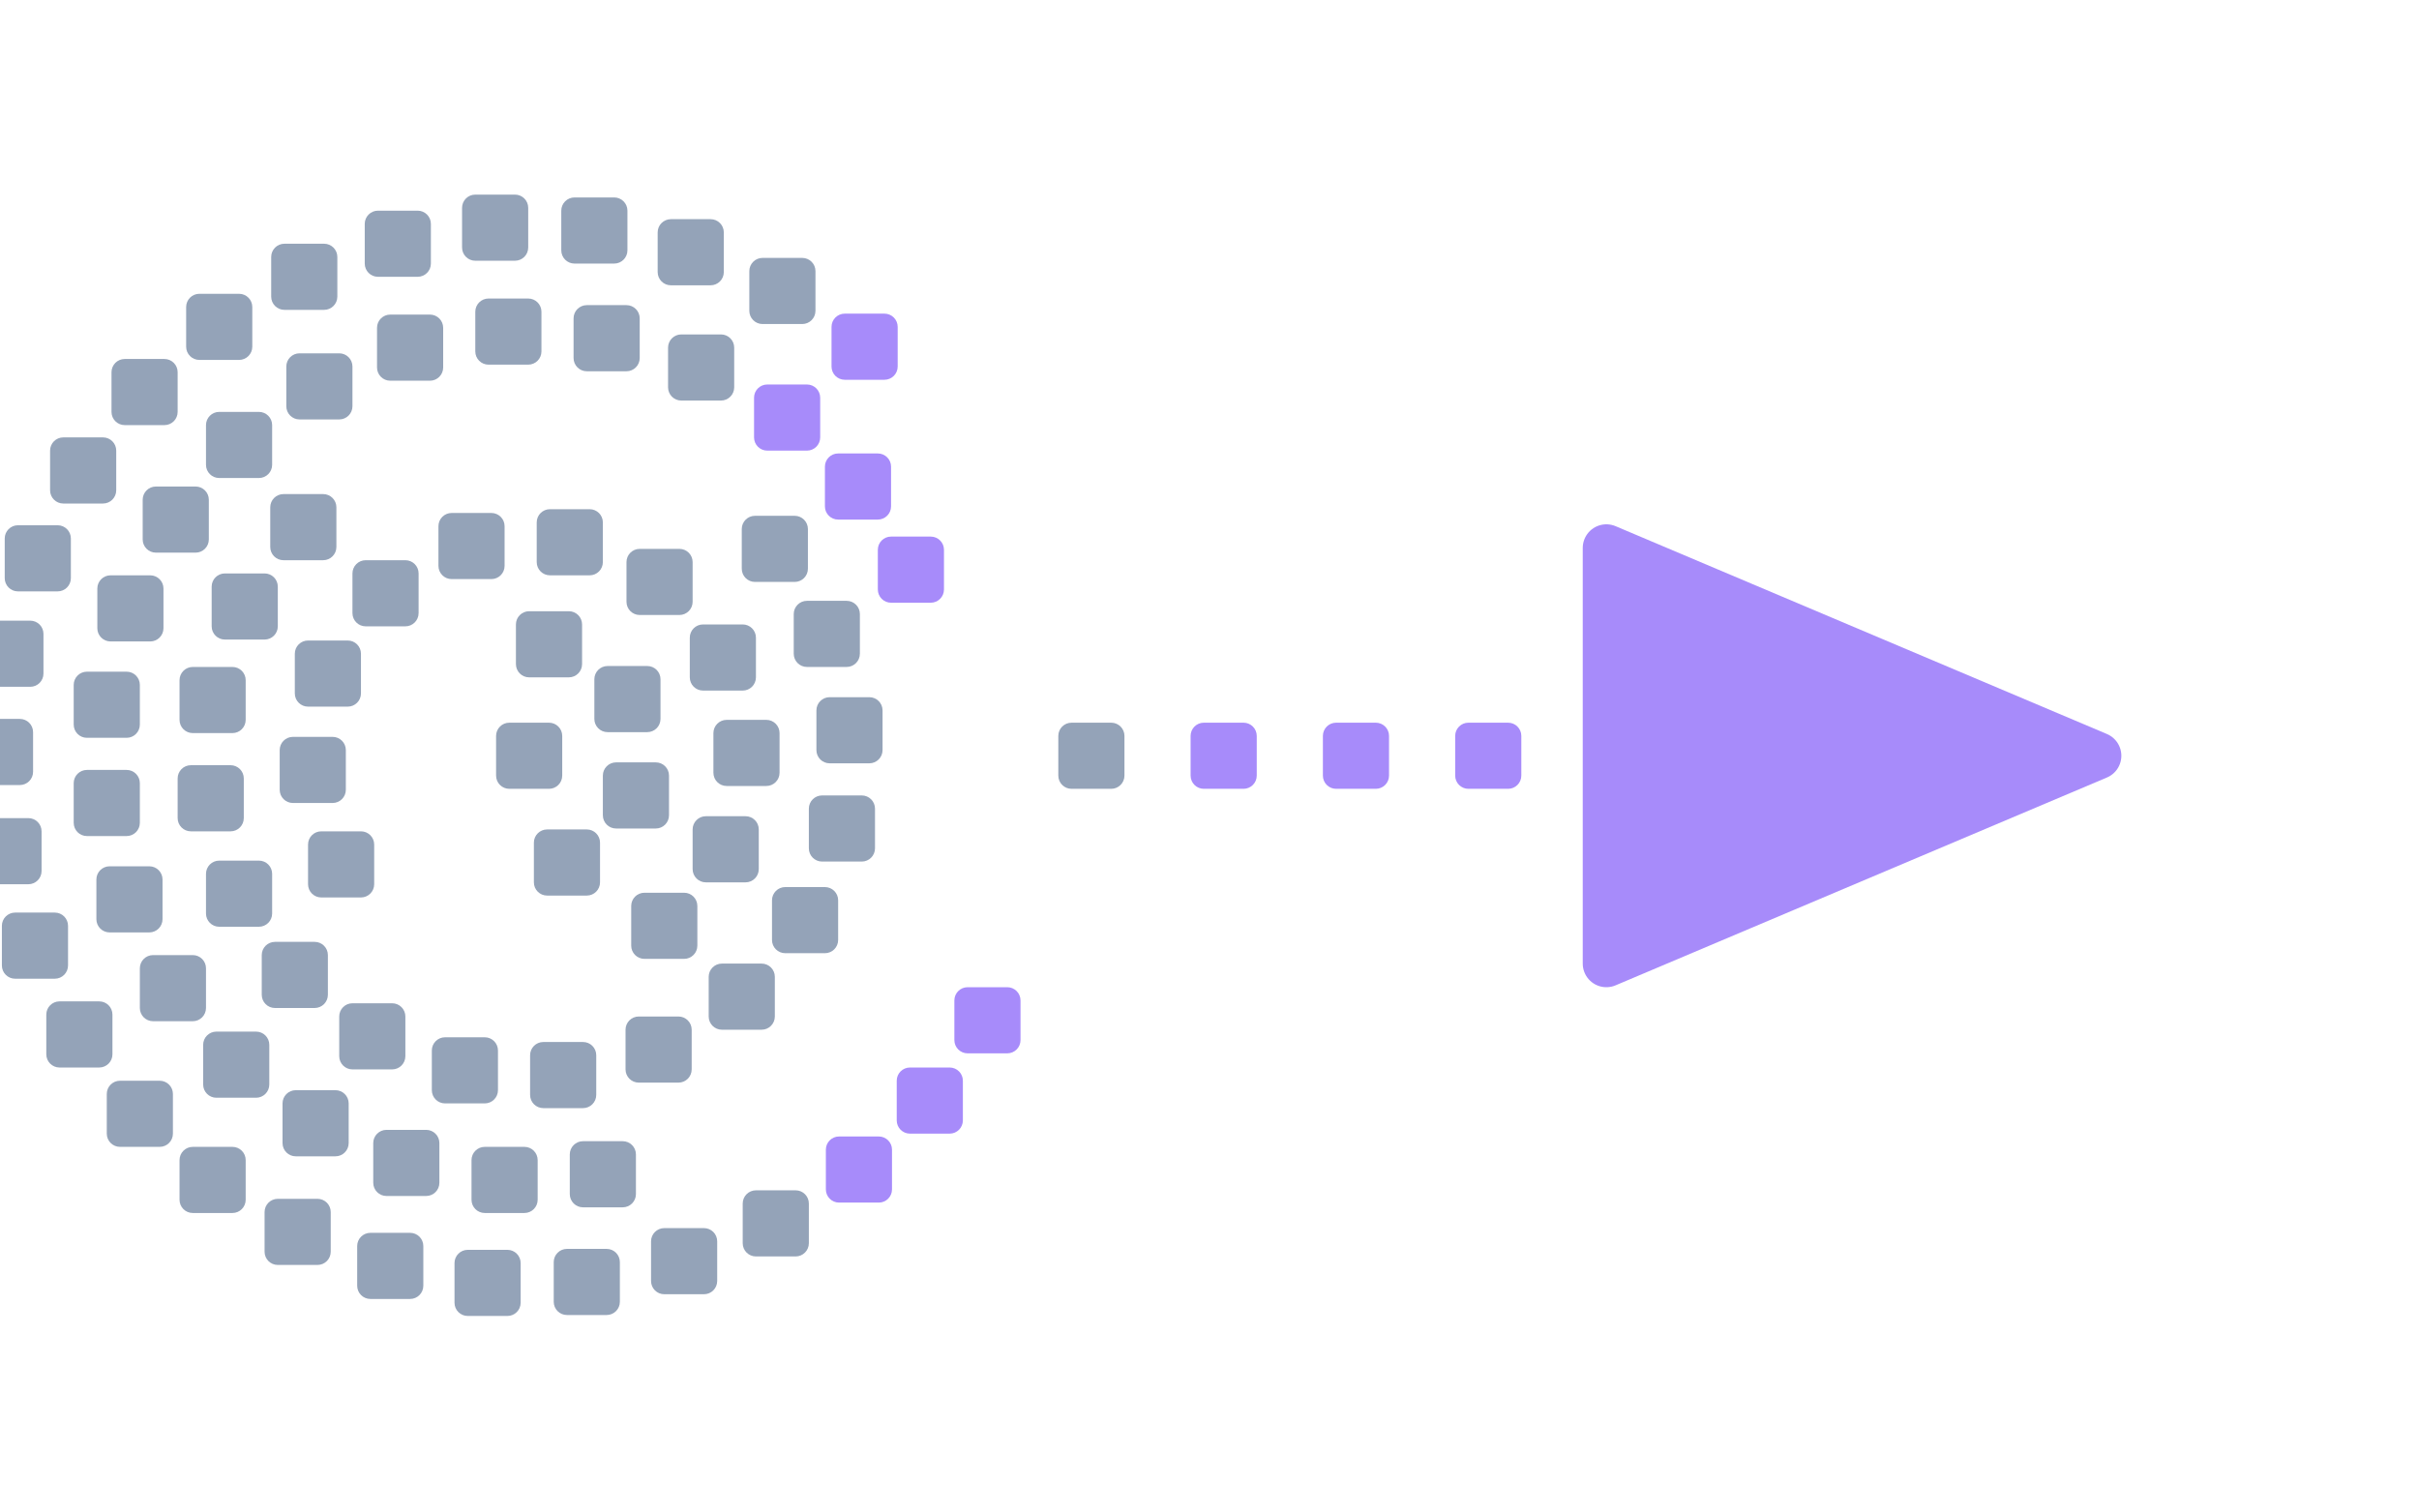
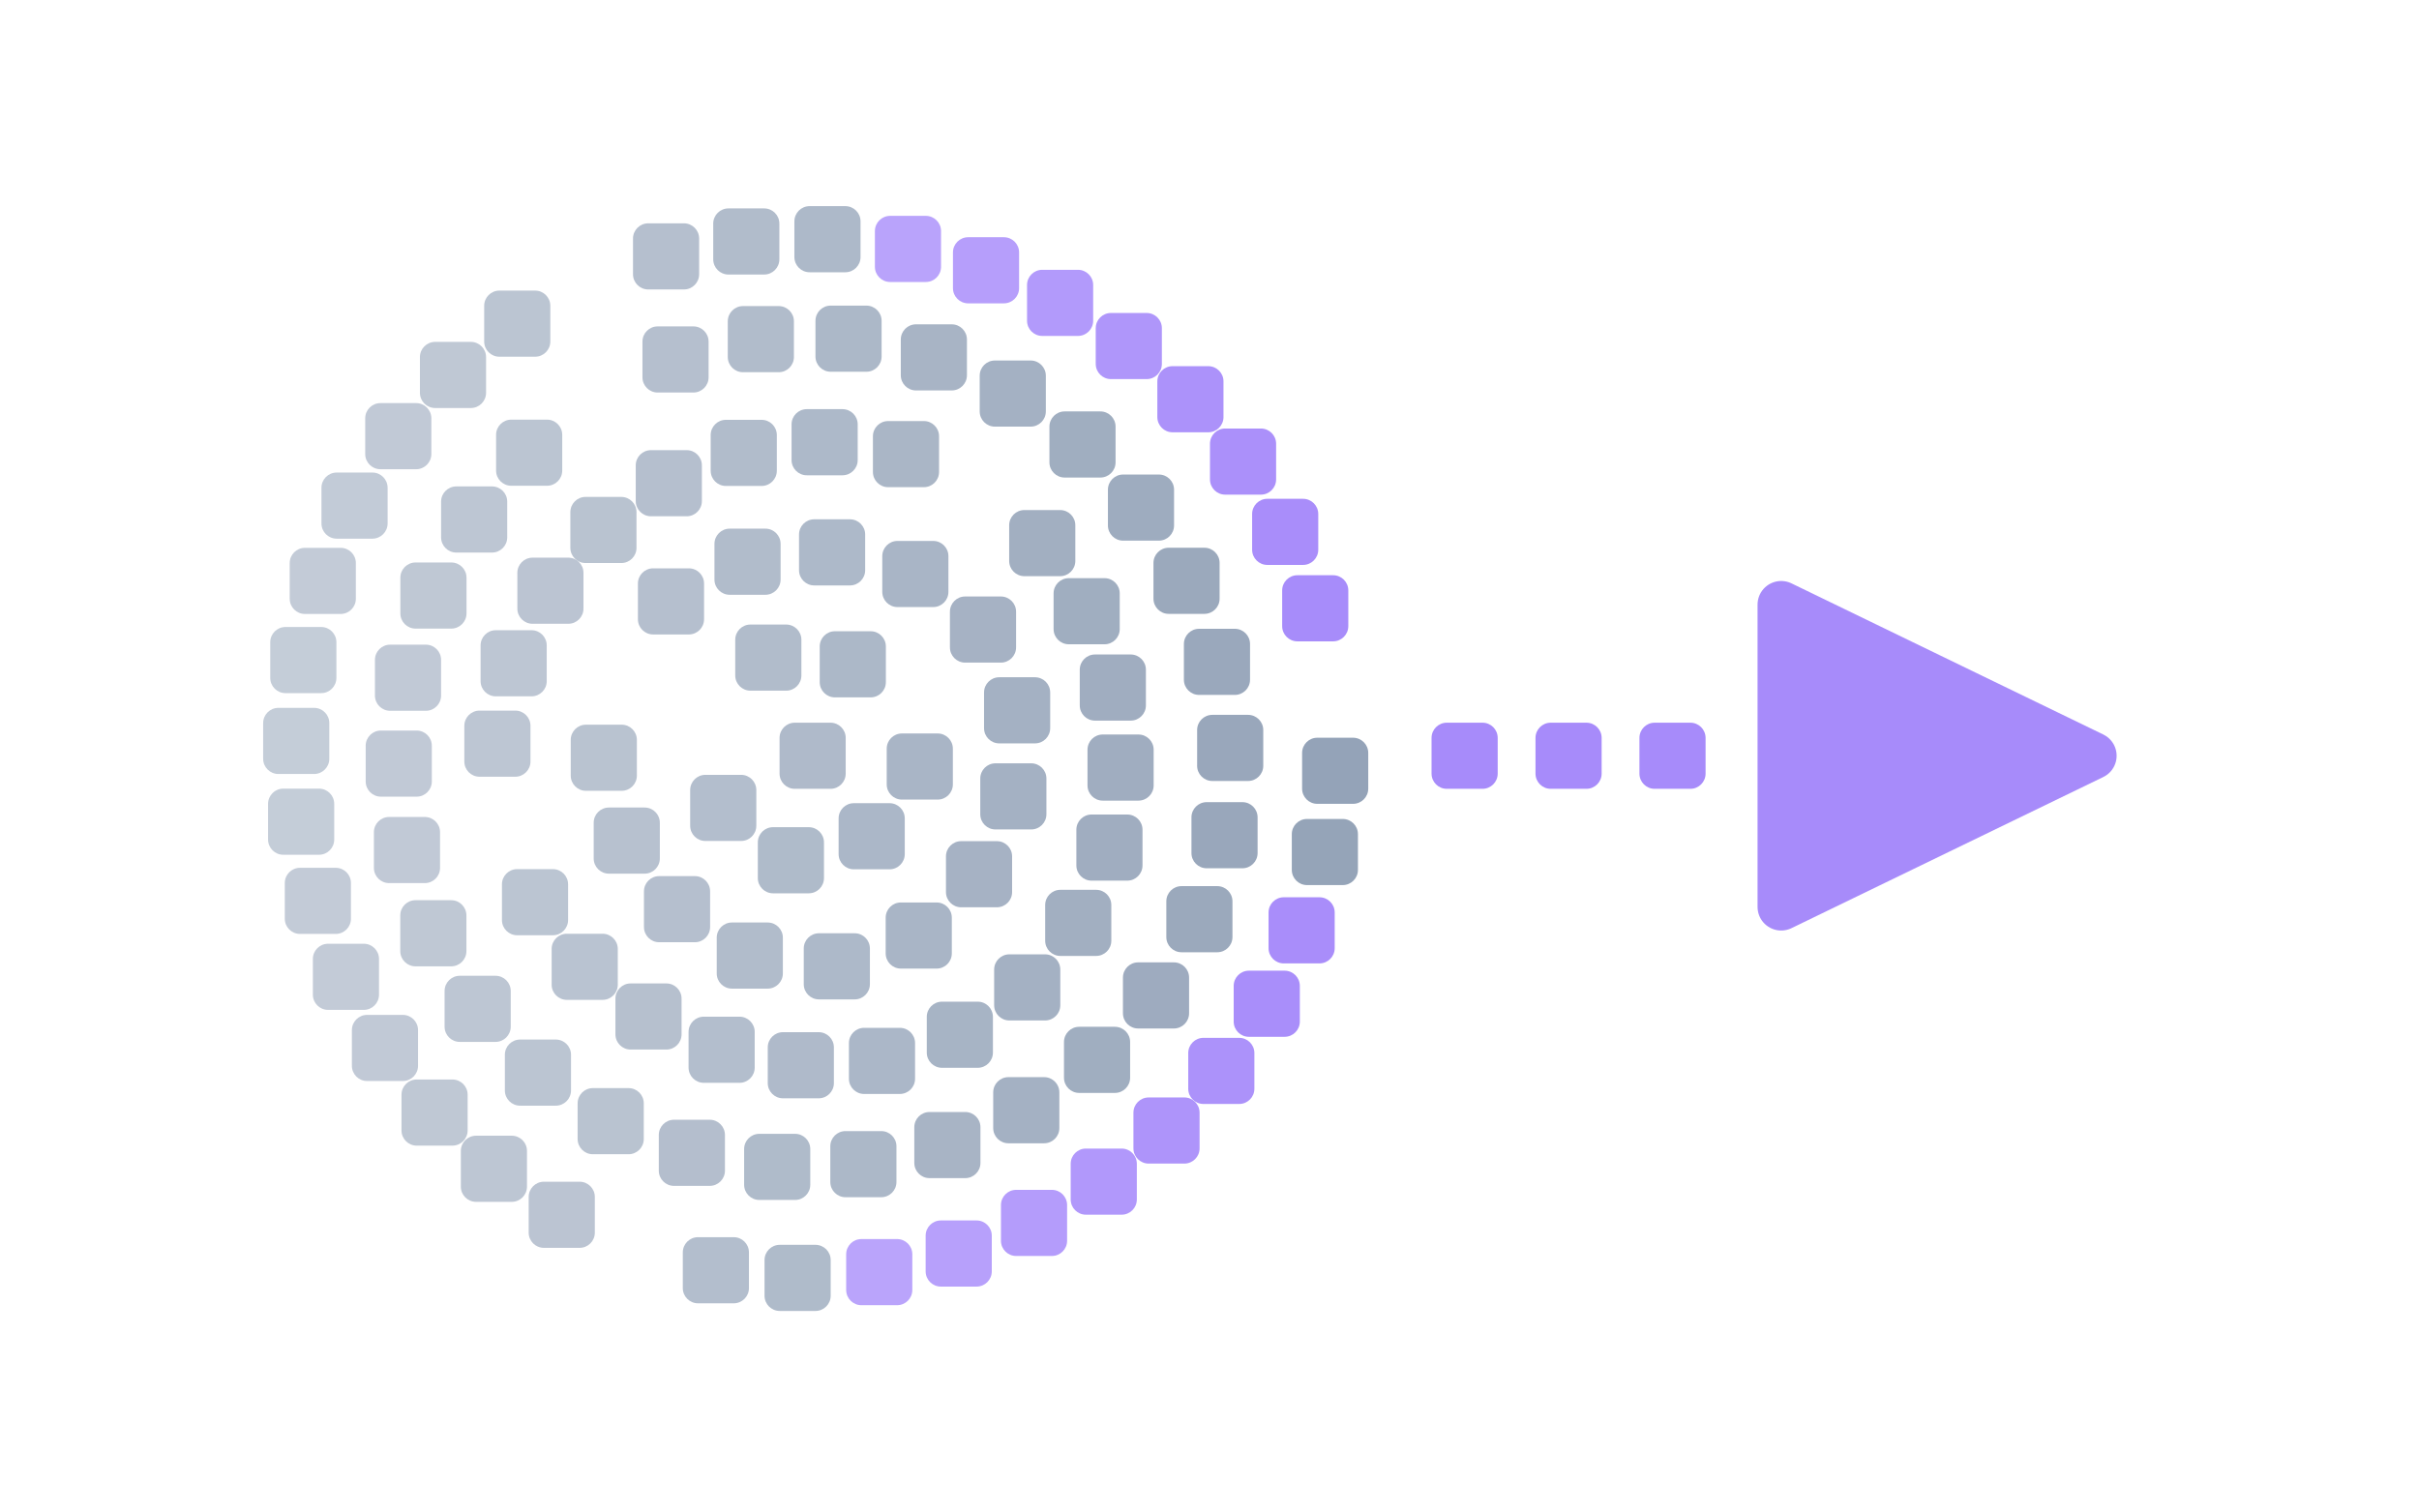
<svg xmlns="http://www.w3.org/2000/svg" viewBox="0 0 256 160" width="512" height="320" role="img">
-   <rect x="54.6" y="64.7" width="7" height="7" rx="1.4" fill="#94a3b8" />
-   <rect x="62.9" y="70.5" width="7" height="7" rx="1.4" fill="#94a3b8" />
-   <rect x="63.8" y="80.7" width="7" height="7" rx="1.4" fill="#94a3b8" />
-   <rect x="56.5" y="87.8" width="7" height="7" rx="1.4" fill="#94a3b8" />
-   <rect x="32.6" y="88.0" width="7" height="7" rx="1.4" fill="#94a3b8" />
-   <rect x="29.6" y="78.0" width="7" height="7" rx="1.4" fill="#94a3b8" />
-   <rect x="31.2" y="67.8" width="7" height="7" rx="1.4" fill="#94a3b8" />
-   <rect x="37.3" y="59.3" width="7" height="7" rx="1.4" fill="#94a3b8" />
-   <rect x="46.4" y="54.3" width="7" height="7" rx="1.4" fill="#94a3b8" />
-   <rect x="56.8" y="53.9" width="7" height="7" rx="1.4" fill="#94a3b8" />
-   <rect x="66.3" y="58.1" width="7" height="7" rx="1.4" fill="#94a3b8" />
-   <rect x="73.0" y="66.1" width="7" height="7" rx="1.4" fill="#94a3b8" />
-   <rect x="75.5" y="76.2" width="7" height="7" rx="1.4" fill="#94a3b8" />
-   <rect x="73.3" y="86.4" width="7" height="7" rx="1.4" fill="#94a3b8" />
-   <rect x="66.8" y="94.5" width="7" height="7" rx="1.4" fill="#94a3b8" />
-   <rect x="78.5" y="54.6" width="7" height="7" rx="1.4" fill="#94a3b8" />
-   <rect x="84.0" y="63.6" width="7" height="7" rx="1.4" fill="#94a3b8" />
-   <rect x="86.4" y="73.8" width="7" height="7" rx="1.4" fill="#94a3b8" />
-   <rect x="85.6" y="84.2" width="7" height="7" rx="1.4" fill="#94a3b8" />
-   <rect x="81.7" y="93.9" width="7" height="7" rx="1.4" fill="#94a3b8" />
-   <rect x="75.0" y="102.0" width="7" height="7" rx="1.4" fill="#94a3b8" />
-   <rect x="66.2" y="107.6" width="7" height="7" rx="1.4" fill="#94a3b8" />
-   <rect x="56.1" y="110.3" width="7" height="7" rx="1.4" fill="#94a3b8" />
-   <rect x="45.7" y="109.8" width="7" height="7" rx="1.4" fill="#94a3b8" />
-   <rect x="35.9" y="106.2" width="7" height="7" rx="1.4" fill="#94a3b8" />
-   <rect x="27.7" y="99.7" width="7" height="7" rx="1.4" fill="#94a3b8" />
-   <rect x="21.8" y="91.1" width="7" height="7" rx="1.4" fill="#94a3b8" />
-   <rect x="18.8" y="81.0" width="7" height="7" rx="1.4" fill="#94a3b8" />
-   <rect x="19.0" y="70.6" width="7" height="7" rx="1.4" fill="#94a3b8" />
-   <rect x="22.4" y="60.7" width="7" height="7" rx="1.4" fill="#94a3b8" />
-   <rect x="28.6" y="52.3" width="7" height="7" rx="1.4" fill="#94a3b8" />
-   <rect x="60.3" y="120.8" width="7" height="7" rx="1.4" fill="#94a3b8" />
-   <rect x="49.9" y="121.4" width="7" height="7" rx="1.4" fill="#94a3b8" />
-   <rect x="39.5" y="119.6" width="7" height="7" rx="1.4" fill="#94a3b8" />
-   <rect x="29.9" y="115.4" width="7" height="7" rx="1.4" fill="#94a3b8" />
-   <rect x="21.5" y="109.2" width="7" height="7" rx="1.4" fill="#94a3b8" />
-   <rect x="14.8" y="101.1" width="7" height="7" rx="1.4" fill="#94a3b8" />
-   <rect x="10.2" y="91.7" width="7" height="7" rx="1.4" fill="#94a3b8" />
-   <rect x="7.8" y="81.5" width="7" height="7" rx="1.4" fill="#94a3b8" />
-   <rect x="7.8" y="71.1" width="7" height="7" rx="1.4" fill="#94a3b8" />
-   <rect x="10.3" y="60.9" width="7" height="7" rx="1.4" fill="#94a3b8" />
-   <rect x="15.1" y="51.5" width="7" height="7" rx="1.4" fill="#94a3b8" />
-   <rect x="21.8" y="43.6" width="7" height="7" rx="1.4" fill="#94a3b8" />
-   <rect x="30.3" y="37.4" width="7" height="7" rx="1.4" fill="#94a3b8" />
-   <rect x="39.9" y="33.3" width="7" height="7" rx="1.4" fill="#94a3b8" />
-   <rect x="50.3" y="31.6" width="7" height="7" rx="1.4" fill="#94a3b8" />
-   <rect x="60.7" y="32.3" width="7" height="7" rx="1.4" fill="#94a3b8" />
-   <rect x="70.7" y="35.4" width="7" height="7" rx="1.4" fill="#94a3b8" />
-   <rect x="79.8" y="40.7" width="7" height="7" rx="1.4" fill="#a78bfa" />
-   <rect x="87.3" y="48.0" width="7" height="7" rx="1.4" fill="#a78bfa" />
-   <rect x="92.9" y="56.8" width="7" height="7" rx="1.4" fill="#a78bfa" />
-   <rect x="101.0" y="104.5" width="7" height="7" rx="1.4" fill="#a78bfa" />
-   <rect x="94.9" y="113.0" width="7" height="7" rx="1.4" fill="#a78bfa" />
-   <rect x="87.4" y="120.3" width="7" height="7" rx="1.4" fill="#a78bfa" />
-   <rect x="78.6" y="126.0" width="7" height="7" rx="1.4" fill="#94a3b8" />
-   <rect x="68.9" y="130.0" width="7" height="7" rx="1.4" fill="#94a3b8" />
-   <rect x="58.6" y="132.2" width="7" height="7" rx="1.4" fill="#94a3b8" />
-   <rect x="48.1" y="132.3" width="7" height="7" rx="1.4" fill="#94a3b8" />
-   <rect x="37.8" y="130.5" width="7" height="7" rx="1.4" fill="#94a3b8" />
-   <rect x="28.0" y="126.9" width="7" height="7" rx="1.4" fill="#94a3b8" />
-   <rect x="19.0" y="121.4" width="7" height="7" rx="1.4" fill="#94a3b8" />
-   <rect x="11.3" y="114.4" width="7" height="7" rx="1.4" fill="#94a3b8" />
-   <rect x="4.9" y="106.0" width="7" height="7" rx="1.4" fill="#94a3b8" />
-   <rect x="0.2" y="96.6" width="7" height="7" rx="1.4" fill="#94a3b8" />
-   <rect x="-2.6" y="86.6" width="7" height="7" rx="1.4" fill="#94a3b8" />
-   <rect x="-3.5" y="76.1" width="7" height="7" rx="1.4" fill="#94a3b8" />
-   <rect x="-2.4" y="65.7" width="7" height="7" rx="1.4" fill="#94a3b8" />
-   <rect x="0.5" y="55.6" width="7" height="7" rx="1.4" fill="#94a3b8" />
-   <rect x="5.3" y="46.3" width="7" height="7" rx="1.4" fill="#94a3b8" />
-   <rect x="11.8" y="38.0" width="7" height="7" rx="1.4" fill="#94a3b8" />
-   <rect x="19.7" y="31.1" width="7" height="7" rx="1.4" fill="#94a3b8" />
-   <rect x="28.7" y="25.8" width="7" height="7" rx="1.4" fill="#94a3b8" />
-   <rect x="38.6" y="22.3" width="7" height="7" rx="1.4" fill="#94a3b8" />
-   <rect x="48.9" y="20.6" width="7" height="7" rx="1.4" fill="#94a3b8" />
-   <rect x="59.4" y="20.9" width="7" height="7" rx="1.4" fill="#94a3b8" />
-   <rect x="69.6" y="23.2" width="7" height="7" rx="1.4" fill="#94a3b8" />
-   <rect x="79.3" y="27.3" width="7" height="7" rx="1.4" fill="#94a3b8" />
-   <rect x="88.0" y="33.2" width="7" height="7" rx="1.4" fill="#a78bfa" />
-   <rect x="52.5" y="76.5" width="7" height="7" rx="1.4" fill="#94a3b8" />
-   <rect x="112.0" y="76.5" width="7" height="7" rx="1.4" fill="#94a3b8" />
-   <rect x="126.0" y="76.5" width="7" height="7" rx="1.4" fill="#a78bfa" />
-   <rect x="140.0" y="76.5" width="7" height="7" rx="1.4" fill="#a78bfa" />
-   <rect x="154.0" y="76.5" width="7" height="7" rx="1.4" fill="#a78bfa" />
-   <path d="M170 58 L222 80 L170 102 Z" fill="#a78bfa" stroke="#a78bfa" stroke-width="5" stroke-linejoin="round" />
+   <rect x="82.50" y="76.50" width="7" height="7" rx="1.61" fill="#94a3b8" fill-opacity="0.75" />
+   <rect x="93.84" y="77.64" width="7" height="7" rx="1.61" fill="#94a3b8" fill-opacity="0.80" />
+   <rect x="88.75" y="85.02" width="7" height="7" rx="1.61" fill="#94a3b8" fill-opacity="0.78" />
+   <rect x="80.20" y="87.56" width="7" height="7" rx="1.61" fill="#94a3b8" fill-opacity="0.74" />
+   <rect x="73.04" y="82.02" width="7" height="7" rx="1.61" fill="#94a3b8" fill-opacity="0.71" />
+   <rect x="77.81" y="66.11" width="7" height="7" rx="1.61" fill="#94a3b8" fill-opacity="0.73" />
+   <rect x="86.75" y="66.82" width="7" height="7" rx="1.61" fill="#94a3b8" fill-opacity="0.77" />
+   <rect x="103.74" y="80.80" width="7" height="7" rx="1.61" fill="#94a3b8" fill-opacity="0.84" />
+   <rect x="100.11" y="89.04" width="7" height="7" rx="1.61" fill="#94a3b8" fill-opacity="0.83" />
+   <rect x="93.73" y="95.53" width="7" height="7" rx="1.61" fill="#94a3b8" fill-opacity="0.80" />
+   <rect x="85.06" y="98.79" width="7" height="7" rx="1.61" fill="#94a3b8" fill-opacity="0.76" />
+   <rect x="75.85" y="97.65" width="7" height="7" rx="1.61" fill="#94a3b8" fill-opacity="0.72" />
+   <rect x="68.15" y="92.74" width="7" height="7" rx="1.61" fill="#94a3b8" fill-opacity="0.69" />
+   <rect x="62.83" y="85.48" width="7" height="7" rx="1.61" fill="#94a3b8" fill-opacity="0.67" />
+   <rect x="60.40" y="76.71" width="7" height="7" rx="1.61" fill="#94a3b8" fill-opacity="0.66" />
+   <rect x="67.51" y="60.16" width="7" height="7" rx="1.61" fill="#94a3b8" fill-opacity="0.69" />
+   <rect x="75.61" y="55.96" width="7" height="7" rx="1.61" fill="#94a3b8" fill-opacity="0.72" />
+   <rect x="84.56" y="54.97" width="7" height="7" rx="1.61" fill="#94a3b8" fill-opacity="0.76" />
+   <rect x="93.37" y="57.26" width="7" height="7" rx="1.61" fill="#94a3b8" fill-opacity="0.80" />
+   <rect x="100.53" y="63.14" width="7" height="7" rx="1.61" fill="#94a3b8" fill-opacity="0.83" />
+   <rect x="104.14" y="71.69" width="7" height="7" rx="1.61" fill="#94a3b8" fill-opacity="0.85" />
+   <rect x="113.91" y="86.22" width="7" height="7" rx="1.61" fill="#94a3b8" fill-opacity="0.89" />
+   <rect x="110.61" y="94.19" width="7" height="7" rx="1.61" fill="#94a3b8" fill-opacity="0.87" />
+   <rect x="105.21" y="101.02" width="7" height="7" rx="1.61" fill="#94a3b8" fill-opacity="0.85" />
+   <rect x="98.08" y="106.03" width="7" height="7" rx="1.61" fill="#94a3b8" fill-opacity="0.82" />
+   <rect x="89.84" y="108.80" width="7" height="7" rx="1.61" fill="#94a3b8" fill-opacity="0.78" />
+   <rect x="81.25" y="109.26" width="7" height="7" rx="1.61" fill="#94a3b8" fill-opacity="0.75" />
+   <rect x="72.87" y="107.62" width="7" height="7" rx="1.61" fill="#94a3b8" fill-opacity="0.71" />
+   <rect x="65.13" y="104.10" width="7" height="7" rx="1.61" fill="#94a3b8" fill-opacity="0.68" />
+   <rect x="58.38" y="98.84" width="7" height="7" rx="1.61" fill="#94a3b8" fill-opacity="0.65" />
+   <rect x="53.12" y="92.00" width="7" height="7" rx="1.61" fill="#94a3b8" fill-opacity="0.63" />
+   <rect x="49.14" y="75.22" width="7" height="7" rx="1.61" fill="#94a3b8" fill-opacity="0.62" />
+   <rect x="50.86" y="66.71" width="7" height="7" rx="1.61" fill="#94a3b8" fill-opacity="0.62" />
+   <rect x="54.75" y="59.03" width="7" height="7" rx="1.61" fill="#94a3b8" fill-opacity="0.64" />
+   <rect x="60.36" y="52.60" width="7" height="7" rx="1.61" fill="#94a3b8" fill-opacity="0.66" />
+   <rect x="67.28" y="47.65" width="7" height="7" rx="1.61" fill="#94a3b8" fill-opacity="0.69" />
+   <rect x="75.21" y="44.44" width="7" height="7" rx="1.61" fill="#94a3b8" fill-opacity="0.72" />
+   <rect x="83.77" y="43.31" width="7" height="7" rx="1.61" fill="#94a3b8" fill-opacity="0.76" />
+   <rect x="92.38" y="44.57" width="7" height="7" rx="1.61" fill="#94a3b8" fill-opacity="0.79" />
+   <rect x="106.80" y="53.99" width="7" height="7" rx="1.61" fill="#94a3b8" fill-opacity="0.86" />
+   <rect x="111.50" y="61.20" width="7" height="7" rx="1.61" fill="#94a3b8" fill-opacity="0.88" />
+   <rect x="114.27" y="69.28" width="7" height="7" rx="1.61" fill="#94a3b8" fill-opacity="0.89" />
+   <rect x="115.09" y="77.75" width="7" height="7" rx="1.61" fill="#94a3b8" fill-opacity="0.89" />
+   <rect x="123.43" y="93.80" width="7" height="7" rx="1.61" fill="#94a3b8" fill-opacity="0.93" />
+   <rect x="118.84" y="101.87" width="7" height="7" rx="1.61" fill="#94a3b8" fill-opacity="0.91" />
+   <rect x="112.60" y="108.69" width="7" height="7" rx="1.61" fill="#94a3b8" fill-opacity="0.88" />
+   <rect x="105.11" y="114.02" width="7" height="7" rx="1.61" fill="#94a3b8" fill-opacity="0.85" />
+   <rect x="96.76" y="117.71" width="7" height="7" rx="1.61" fill="#94a3b8" fill-opacity="0.81" />
+   <rect x="87.87" y="119.73" width="7" height="7" rx="1.61" fill="#94a3b8" fill-opacity="0.77" />
+   <rect x="78.75" y="120.02" width="7" height="7" rx="1.61" fill="#94a3b8" fill-opacity="0.74" />
+   <rect x="69.72" y="118.53" width="7" height="7" rx="1.61" fill="#94a3b8" fill-opacity="0.70" />
+   <rect x="61.13" y="115.18" width="7" height="7" rx="1.61" fill="#94a3b8" fill-opacity="0.66" />
+   <rect x="53.43" y="110.04" width="7" height="7" rx="1.61" fill="#94a3b8" fill-opacity="0.63" />
+   <rect x="47.05" y="103.29" width="7" height="7" rx="1.61" fill="#94a3b8" fill-opacity="0.61" />
+   <rect x="42.36" y="95.29" width="7" height="7" rx="1.61" fill="#94a3b8" fill-opacity="0.59" />
+   <rect x="39.57" y="86.48" width="7" height="7" rx="1.61" fill="#94a3b8" fill-opacity="0.58" />
+   <rect x="38.70" y="77.33" width="7" height="7" rx="1.61" fill="#94a3b8" fill-opacity="0.58" />
+   <rect x="39.68" y="68.24" width="7" height="7" rx="1.61" fill="#94a3b8" fill-opacity="0.58" />
+   <rect x="42.37" y="59.54" width="7" height="7" rx="1.61" fill="#94a3b8" fill-opacity="0.59" />
+   <rect x="46.68" y="51.49" width="7" height="7" rx="1.61" fill="#94a3b8" fill-opacity="0.61" />
+   <rect x="52.50" y="44.42" width="7" height="7" rx="1.61" fill="#94a3b8" fill-opacity="0.63" />
+   <rect x="67.99" y="34.55" width="7" height="7" rx="1.61" fill="#94a3b8" fill-opacity="0.69" />
+   <rect x="77.02" y="32.40" width="7" height="7" rx="1.61" fill="#94a3b8" fill-opacity="0.73" />
+   <rect x="86.30" y="32.35" width="7" height="7" rx="1.61" fill="#94a3b8" fill-opacity="0.77" />
+   <rect x="95.33" y="34.33" width="7" height="7" rx="1.61" fill="#94a3b8" fill-opacity="0.81" />
+   <rect x="103.68" y="38.16" width="7" height="7" rx="1.61" fill="#94a3b8" fill-opacity="0.84" />
+   <rect x="111.06" y="43.55" width="7" height="7" rx="1.61" fill="#94a3b8" fill-opacity="0.88" />
+   <rect x="117.25" y="50.23" width="7" height="7" rx="1.61" fill="#94a3b8" fill-opacity="0.90" />
+   <rect x="122.07" y="57.98" width="7" height="7" rx="1.61" fill="#94a3b8" fill-opacity="0.93" />
+   <rect x="125.29" y="66.56" width="7" height="7" rx="1.61" fill="#94a3b8" fill-opacity="0.94" />
+   <rect x="126.69" y="75.67" width="7" height="7" rx="1.61" fill="#94a3b8" fill-opacity="0.95" />
+   <rect x="126.09" y="84.91" width="7" height="7" rx="1.61" fill="#94a3b8" fill-opacity="0.95" />
+   <rect x="130.56" y="102.75" width="7" height="7" rx="1.61" fill="#a78bfa" fill-opacity="0.97" />
+   <rect x="125.75" y="109.86" width="7" height="7" rx="1.61" fill="#a78bfa" fill-opacity="0.94" />
+   <rect x="119.95" y="116.17" width="7" height="7" rx="1.61" fill="#a78bfa" fill-opacity="0.92" />
+   <rect x="113.31" y="121.58" width="7" height="7" rx="1.61" fill="#a78bfa" fill-opacity="0.89" />
+   <rect x="105.93" y="125.95" width="7" height="7" rx="1.61" fill="#a78bfa" fill-opacity="0.85" />
+   <rect x="97.96" y="129.19" width="7" height="7" rx="1.61" fill="#a78bfa" fill-opacity="0.82" />
+   <rect x="89.55" y="131.16" width="7" height="7" rx="1.61" fill="#a78bfa" fill-opacity="0.78" />
+   <rect x="80.91" y="131.77" width="7" height="7" rx="1.61" fill="#94a3b8" fill-opacity="0.74" />
+   <rect x="72.26" y="130.96" width="7" height="7" rx="1.61" fill="#94a3b8" fill-opacity="0.71" />
+   <rect x="55.95" y="125.09" width="7" height="7" rx="1.61" fill="#94a3b8" fill-opacity="0.64" />
+   <rect x="48.77" y="120.22" width="7" height="7" rx="1.61" fill="#94a3b8" fill-opacity="0.62" />
+   <rect x="42.49" y="114.27" width="7" height="7" rx="1.61" fill="#94a3b8" fill-opacity="0.59" />
+   <rect x="37.24" y="107.43" width="7" height="7" rx="1.61" fill="#94a3b8" fill-opacity="0.58" />
+   <rect x="33.11" y="99.90" width="7" height="7" rx="1.61" fill="#94a3b8" fill-opacity="0.56" />
+   <rect x="30.14" y="91.86" width="7" height="7" rx="1.61" fill="#94a3b8" fill-opacity="0.56" />
+   <rect x="28.37" y="83.48" width="7" height="7" rx="1.61" fill="#94a3b8" fill-opacity="0.55" />
+   <rect x="27.85" y="74.93" width="7" height="7" rx="1.61" fill="#94a3b8" fill-opacity="0.55" />
+   <rect x="28.60" y="66.37" width="7" height="7" rx="1.61" fill="#94a3b8" fill-opacity="0.55" />
+   <rect x="30.66" y="57.99" width="7" height="7" rx="1.61" fill="#94a3b8" fill-opacity="0.56" />
+   <rect x="34.02" y="50.02" width="7" height="7" rx="1.61" fill="#94a3b8" fill-opacity="0.57" />
+   <rect x="38.65" y="42.67" width="7" height="7" rx="1.61" fill="#94a3b8" fill-opacity="0.58" />
+   <rect x="44.44" y="36.19" width="7" height="7" rx="1.61" fill="#94a3b8" fill-opacity="0.60" />
+   <rect x="51.24" y="30.76" width="7" height="7" rx="1.61" fill="#94a3b8" fill-opacity="0.63" />
+   <rect x="66.99" y="23.64" width="7" height="7" rx="1.61" fill="#94a3b8" fill-opacity="0.69" />
+   <rect x="75.48" y="22.06" width="7" height="7" rx="1.61" fill="#94a3b8" fill-opacity="0.72" />
+   <rect x="84.07" y="21.82" width="7" height="7" rx="1.61" fill="#94a3b8" fill-opacity="0.76" />
+   <rect x="92.59" y="22.85" width="7" height="7" rx="1.61" fill="#a78bfa" fill-opacity="0.79" />
+   <rect x="100.85" y="25.11" width="7" height="7" rx="1.61" fill="#a78bfa" fill-opacity="0.83" />
+   <rect x="108.69" y="28.56" width="7" height="7" rx="1.61" fill="#a78bfa" fill-opacity="0.87" />
+   <rect x="115.96" y="33.13" width="7" height="7" rx="1.61" fill="#a78bfa" fill-opacity="0.90" />
+   <rect x="122.48" y="38.76" width="7" height="7" rx="1.61" fill="#a78bfa" fill-opacity="0.93" />
+   <rect x="128.05" y="45.36" width="7" height="7" rx="1.61" fill="#a78bfa" fill-opacity="0.95" />
+   <rect x="132.51" y="52.80" width="7" height="7" rx="1.61" fill="#a78bfa" fill-opacity="0.98" />
+   <rect x="135.69" y="60.89" width="7" height="7" rx="1.61" fill="#a78bfa" fill-opacity="0.99" />
+   <rect x="137.80" y="78.09" width="7" height="7" rx="1.61" fill="#94a3b8" fill-opacity="1.00" />
+   <rect x="136.71" y="86.69" width="7" height="7" rx="1.61" fill="#94a3b8" fill-opacity="0.99" />
+   <rect x="134.25" y="94.98" width="7" height="7" rx="1.61" fill="#a78bfa" fill-opacity="0.98" />
+   <rect x="151.50" y="76.50" width="7" height="7" rx="1.61" fill="#a78bfa" fill-opacity="1.00" />
+   <rect x="162.50" y="76.50" width="7" height="7" rx="1.61" fill="#a78bfa" fill-opacity="1.00" />
+   <rect x="173.50" y="76.50" width="7" height="7" rx="1.61" fill="#a78bfa" fill-opacity="1.00" />
+   <path d="M188.5 64 L221.5 80 L188.5 96 Z" fill="#a78bfa" stroke="#a78bfa" stroke-width="5" stroke-linejoin="round" />
</svg>
